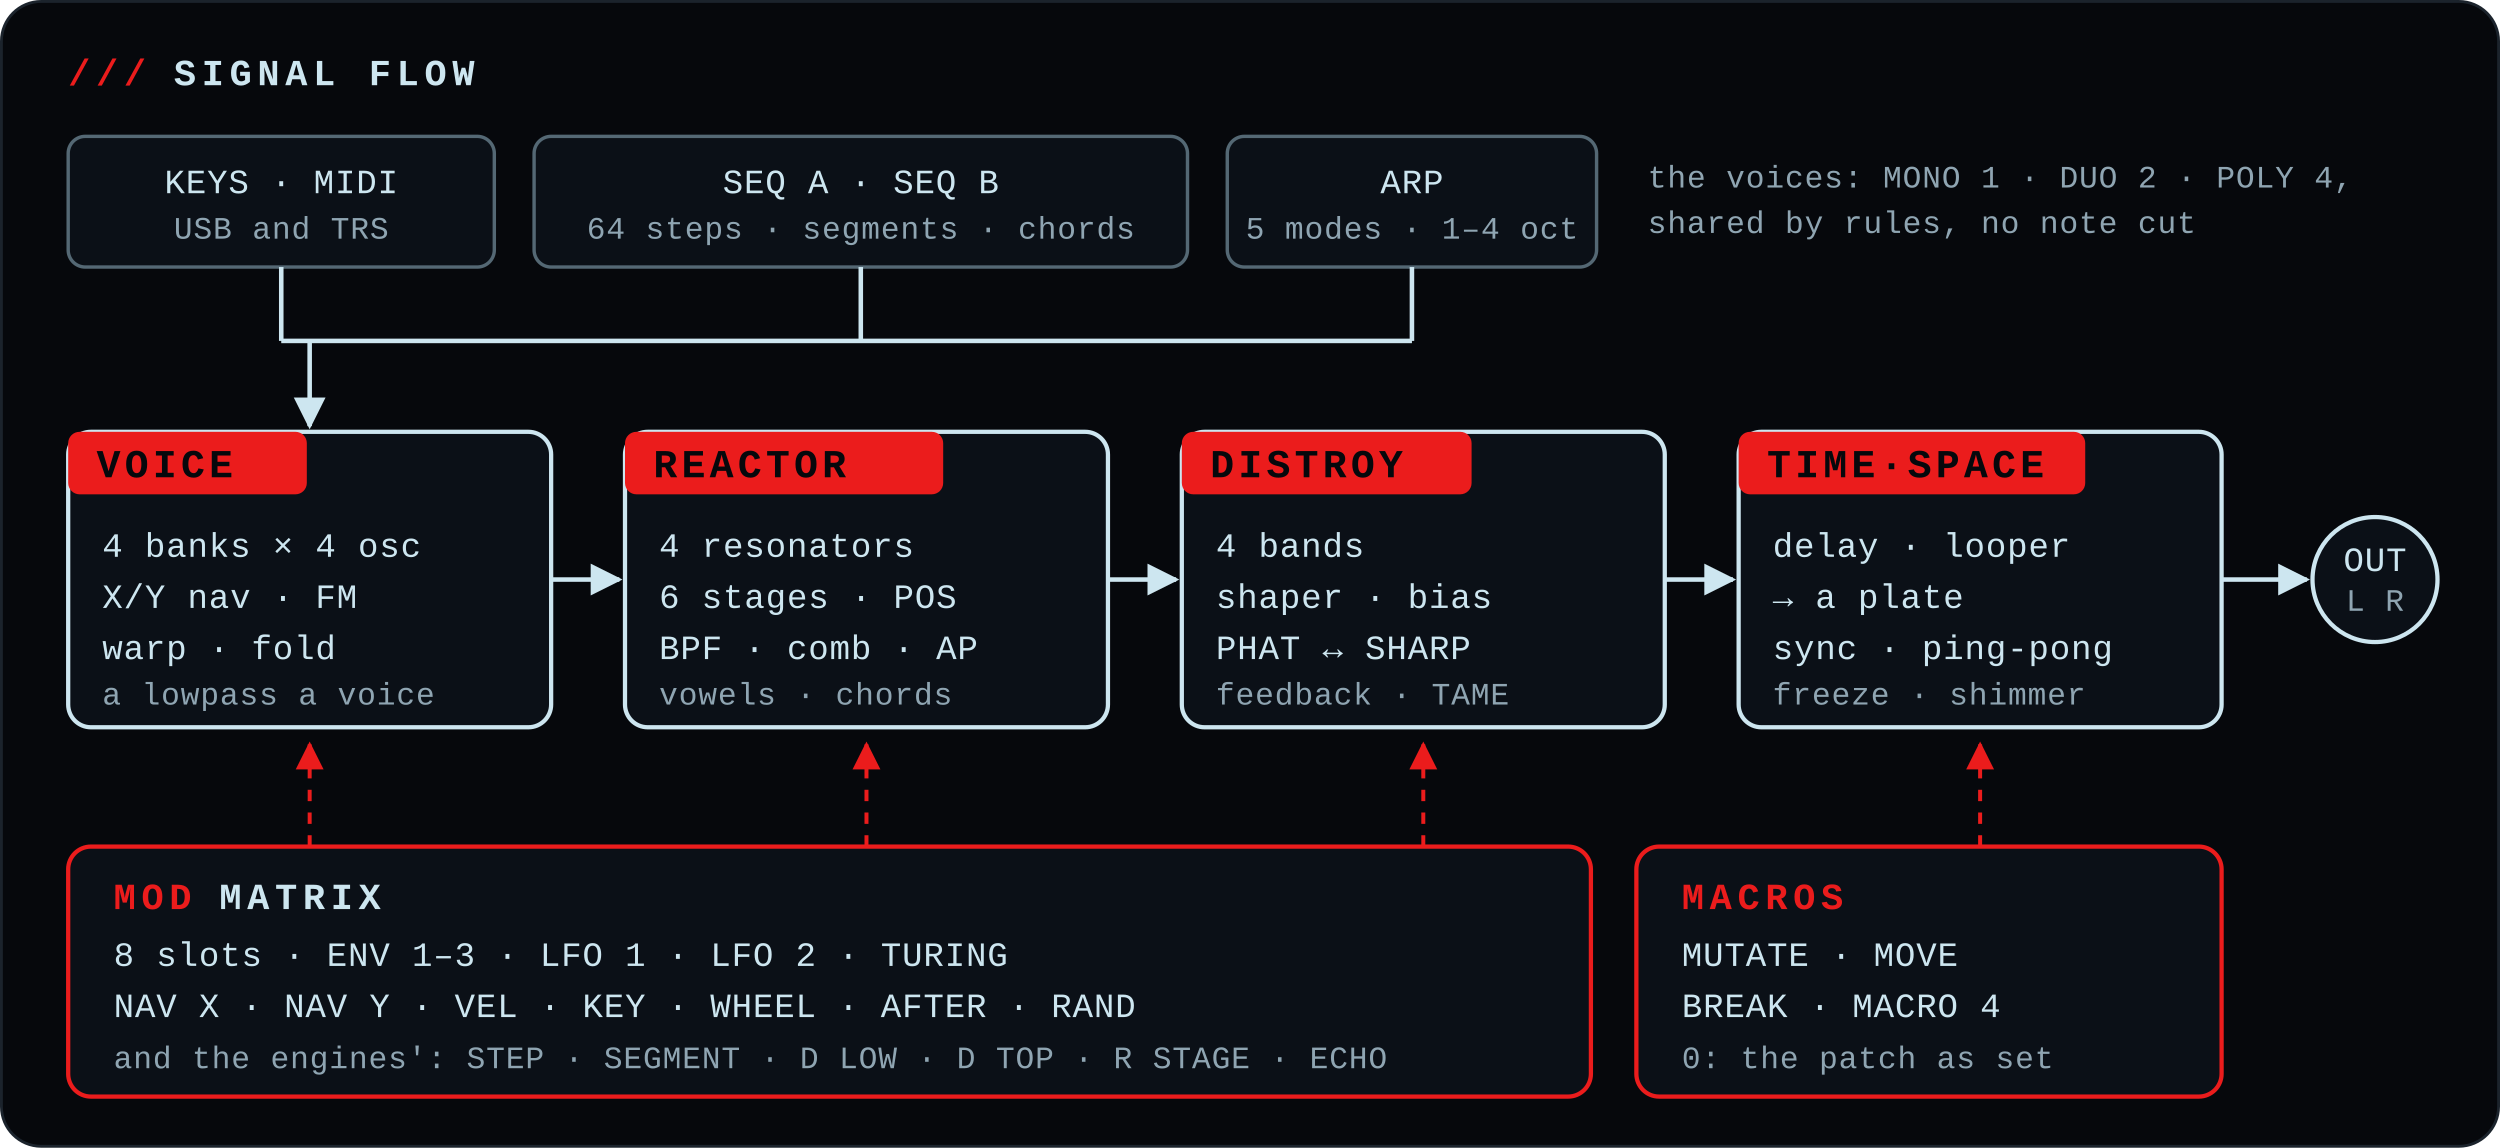
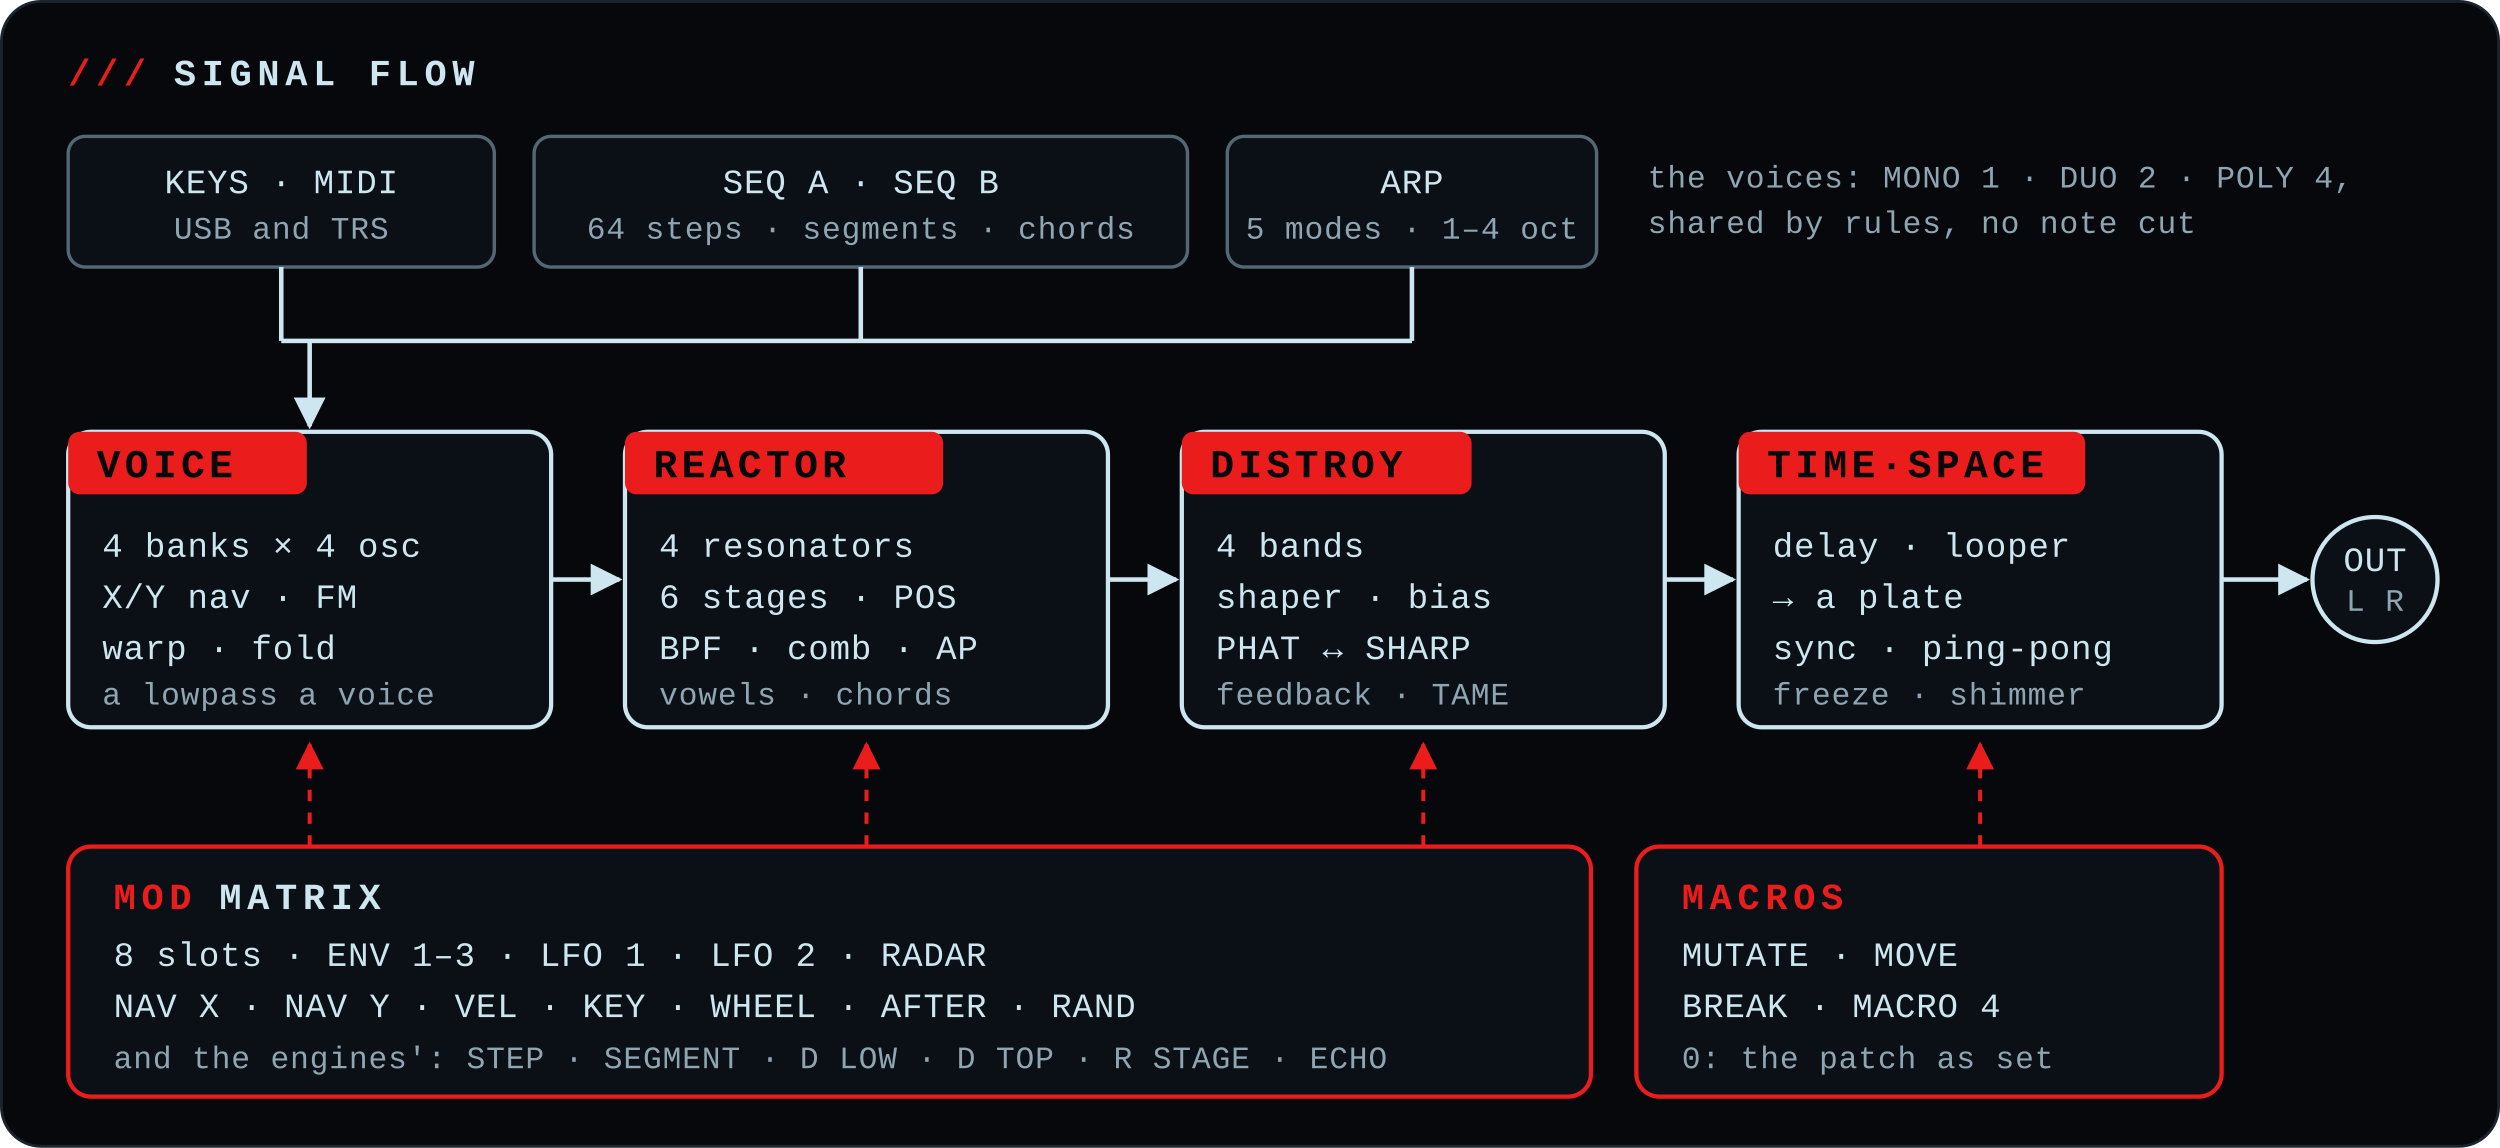
- <svg xmlns="http://www.w3.org/2000/svg" viewBox="0 0 880 404" width="880" height="404" role="img" aria-label="Star Distroyer's signal chain: notes from the keys, MIDI, two sequencer tracks and the arpeggiator play the voices; VOICE, REACTOR, DISTROY, and TIME and SPACE (a delay and a looper into a plate) in series to the stereo out; the modulation matrix with TURING and four macros reach every engine">
+ <svg xmlns="http://www.w3.org/2000/svg" viewBox="0 0 880 404" width="880" height="404" role="img" aria-label="Star Distroyer's signal chain: notes from the keys, MIDI, two sequencer tracks and the arpeggiator play the voices; VOICE, REACTOR, DISTROY, and TIME and SPACE (a delay and a looper into a plate) in series to the stereo out; the modulation matrix with RADAR and four macros reach every engine">
  <defs>
    <marker id="a" viewBox="0 0 10 10" refX="9" refY="5" markerWidth="7" markerHeight="7" orient="auto-start-reverse">
      <path d="M0 0 L10 5 L0 10 z" fill="#CDE6F0" />
    </marker>
    <marker id="r" viewBox="0 0 10 10" refX="9" refY="5" markerWidth="7" markerHeight="7" orient="auto-start-reverse">
      <path d="M0 0 L10 5 L0 10 z" fill="#EB1C1C" />
    </marker>
    <style>
      text { font-family: ui-monospace, SFMono-Regular, Menlo, Consolas, "Liberation Mono", monospace; fill: #CDE6F0; }
      .t { font-size: 14px; font-weight: 700; letter-spacing: 1.5px; fill: #06080C; }
      .b { font-size: 12px; letter-spacing: 0.3px; }
      .d { font-size: 11px; letter-spacing: 0.3px; fill: #8FA5B2; }
      .h { font-size: 13px; font-weight: 700; letter-spacing: 2px; }
      .box { fill: #0B1017; stroke: #CDE6F0; stroke-width: 1.5; }
      .src { fill: #0B1017; stroke: #546874; stroke-width: 1.2; }
      .ln { stroke: #CDE6F0; stroke-width: 1.6; fill: none; }
      .mod { stroke: #EB1C1C; stroke-width: 1.4; fill: none; stroke-dasharray: 4 4; }
    </style>
  </defs>
  <rect x="0.5" y="0.5" width="879" height="403" rx="14" fill="#06080C" stroke="#1B232C" />
  <text x="24" y="30" class="h">
    <tspan fill="#EB1C1C">///</tspan> SIGNAL FLOW</text>
  <rect x="24" y="48" width="150" height="46" rx="6" class="src" />
  <text x="99" y="68" class="b" text-anchor="middle">KEYS · MIDI</text>
  <text x="99" y="84" class="d" text-anchor="middle">USB and TRS</text>
  <rect x="188" y="48" width="230" height="46" rx="6" class="src" />
  <text x="303" y="68" class="b" text-anchor="middle">SEQ A · SEQ B</text>
  <text x="303" y="84" class="d" text-anchor="middle">64 steps · segments · chords</text>
  <rect x="432" y="48" width="130" height="46" rx="6" class="src" />
  <text x="497" y="68" class="b" text-anchor="middle">ARP</text>
  <text x="497" y="84" class="d" text-anchor="middle">5 modes · 1–4 oct</text>
  <path d="M99 94 V120 M303 94 V120 M497 94 V120 M99 120 H497" class="ln" />
  <path d="M109 120 V150" class="ln" marker-end="url(#a)" />
  <text x="580" y="66" class="d">the voices: MONO 1 · DUO 2 · POLY 4,</text>
  <text x="580" y="82" class="d">shared by rules, no note cut</text>
  <rect x="24" y="152" width="170" height="104" rx="8" class="box" />
  <rect x="24" y="152" width="84" height="22" rx="4" fill="#EB1C1C" />
  <text x="34" y="168" class="t">VOICE</text>
  <text x="36" y="196" class="b">4 banks × 4 osc</text>
  <text x="36" y="214" class="b">X/Y nav · FM</text>
  <text x="36" y="232" class="b">warp · fold</text>
  <text x="36" y="248" class="d">a lowpass a voice</text>
  <rect x="220" y="152" width="170" height="104" rx="8" class="box" />
  <rect x="220" y="152" width="112" height="22" rx="4" fill="#EB1C1C" />
  <text x="230" y="168" class="t">REACTOR</text>
  <text x="232" y="196" class="b">4 resonators</text>
  <text x="232" y="214" class="b">6 stages · POS</text>
  <text x="232" y="232" class="b">BPF · comb · AP</text>
  <text x="232" y="248" class="d">vowels · chords</text>
  <rect x="416" y="152" width="170" height="104" rx="8" class="box" />
  <rect x="416" y="152" width="102" height="22" rx="4" fill="#EB1C1C" />
  <text x="426" y="168" class="t">DISTROY</text>
  <text x="428" y="196" class="b">4 bands</text>
  <text x="428" y="214" class="b">shaper · bias</text>
  <text x="428" y="232" class="b">PHAT ↔ SHARP</text>
  <text x="428" y="248" class="d">feedback · TAME</text>
  <rect x="612" y="152" width="170" height="104" rx="8" class="box" />
  <rect x="612" y="152" width="122" height="22" rx="4" fill="#EB1C1C" />
  <text x="622" y="168" class="t">TIME·SPACE</text>
  <text x="624" y="196" class="b">delay · looper</text>
  <text x="624" y="214" class="b">→ a plate</text>
  <text x="624" y="232" class="b">sync · ping-pong</text>
  <text x="624" y="248" class="d">freeze · shimmer</text>
  <path d="M194 204 H218" class="ln" marker-end="url(#a)" />
  <path d="M390 204 H414" class="ln" marker-end="url(#a)" />
  <path d="M586 204 H610" class="ln" marker-end="url(#a)" />
  <path d="M782 204 H812" class="ln" marker-end="url(#a)" />
  <circle cx="836" cy="204" r="22" fill="#0B1017" stroke="#CDE6F0" stroke-width="1.5" />
  <text x="836" y="201" class="b" text-anchor="middle">OUT</text>
  <text x="836" y="215" class="d" text-anchor="middle">L R</text>
  <path d="M109 298 V262" class="mod" marker-end="url(#r)" />
  <path d="M305 298 V262" class="mod" marker-end="url(#r)" />
  <path d="M501 298 V262" class="mod" marker-end="url(#r)" />
  <path d="M697 298 V262" class="mod" marker-end="url(#r)" />
  <rect x="24" y="298" width="536" height="88" rx="8" fill="#0B1017" stroke="#EB1C1C" stroke-width="1.5" />
  <text x="40" y="320" class="h">
    <tspan fill="#EB1C1C">MOD</tspan> MATRIX</text>
-   <text x="40" y="340" class="b">8 slots · ENV 1–3 · LFO 1 · LFO 2 · TURING</text>
+   <text x="40" y="340" class="b">8 slots · ENV 1–3 · LFO 1 · LFO 2 · RADAR</text>
  <text x="40" y="358" class="b">NAV X · NAV Y · VEL · KEY · WHEEL · AFTER · RAND</text>
  <text x="40" y="376" class="d">and the engines': STEP · SEGMENT · D LOW · D TOP · R STAGE · ECHO</text>
  <rect x="576" y="298" width="206" height="88" rx="8" fill="#0B1017" stroke="#EB1C1C" stroke-width="1.5" />
  <text x="592" y="320" class="h">
    <tspan fill="#EB1C1C">MACROS</tspan>
  </text>
  <text x="592" y="340" class="b">MUTATE · MOVE</text>
  <text x="592" y="358" class="b">BREAK · MACRO 4</text>
  <text x="592" y="376" class="d">0: the patch as set</text>
</svg>
